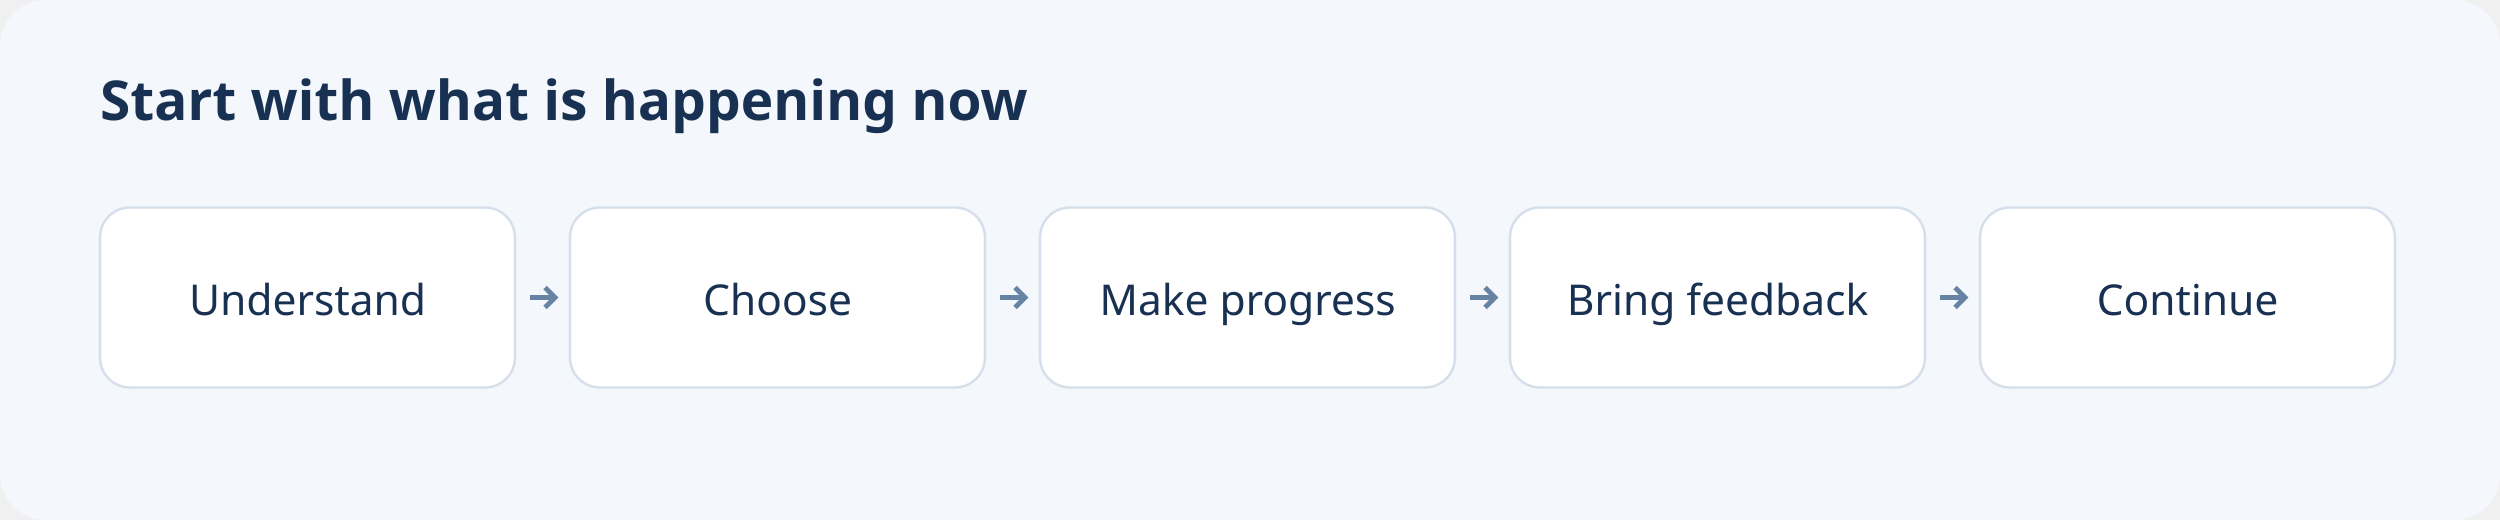
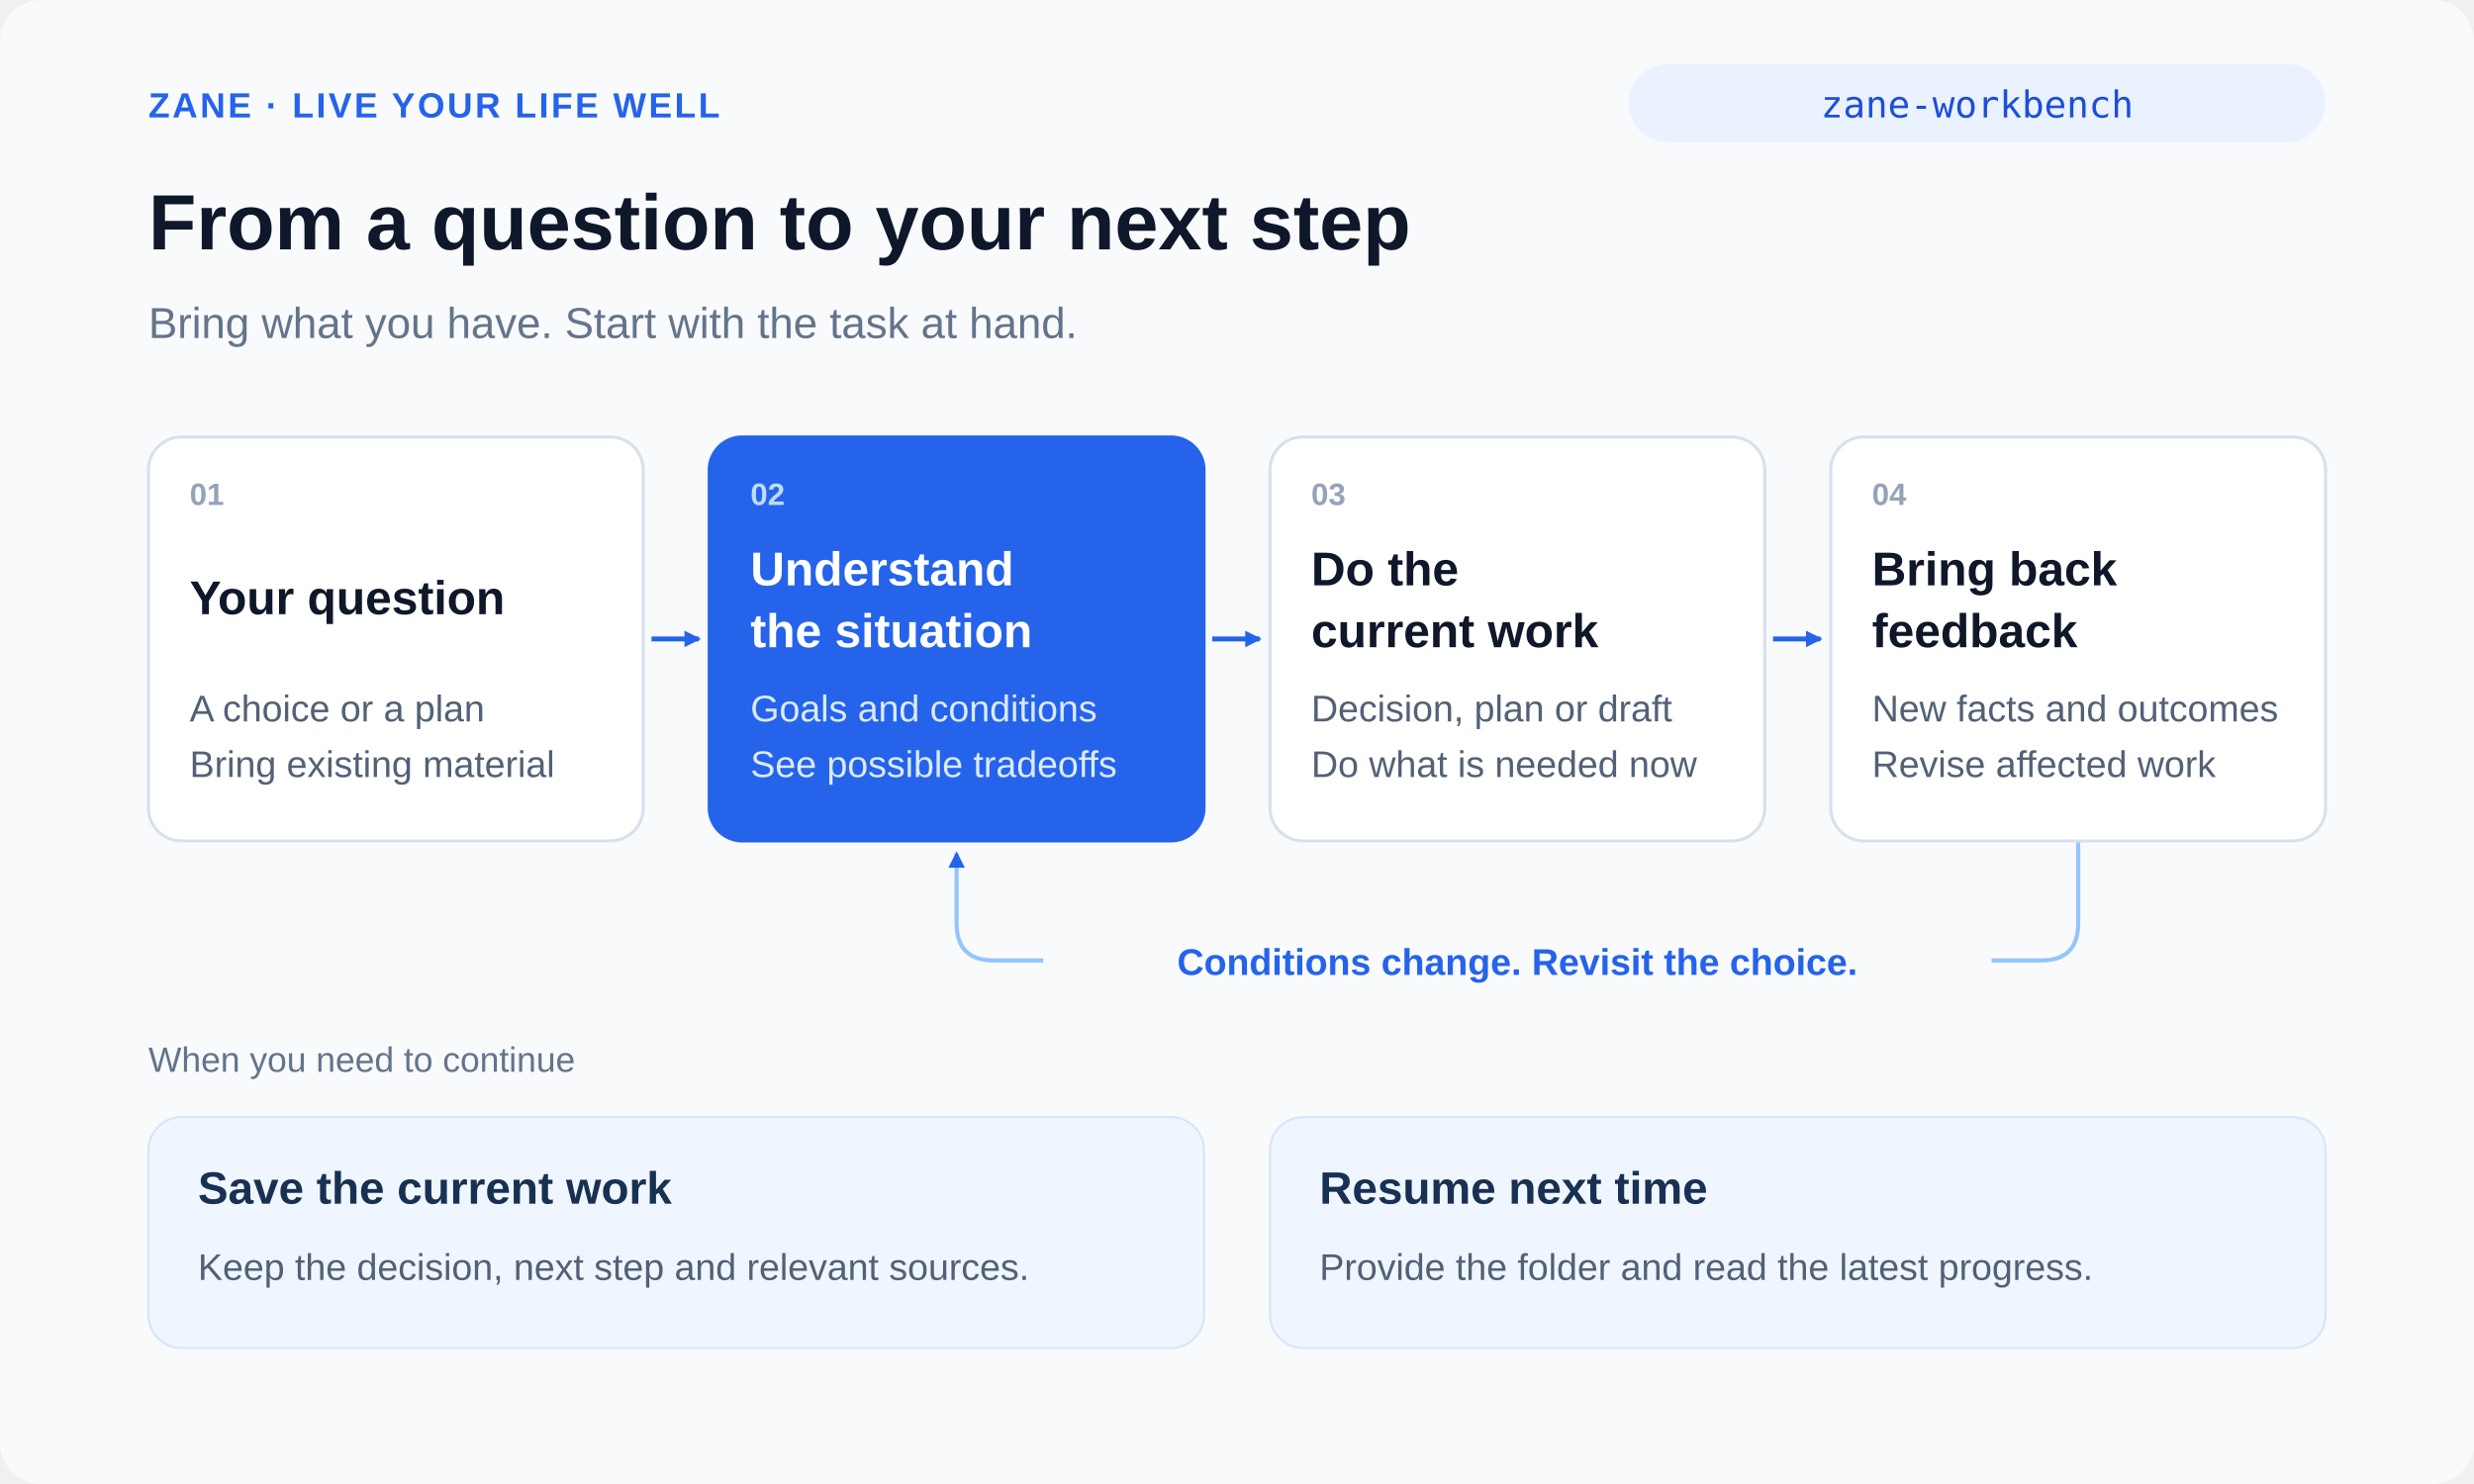
- <svg xmlns="http://www.w3.org/2000/svg" width="1000" height="208" viewBox="0 0 1000 208" role="img" aria-label="Start with what is happening now">
-   <rect width="1000" height="208" rx="18" fill="#F4F7FB" />
-   <text x="40" y="48" fill="#183153" font-family="system-ui,sans-serif" font-size="22" font-weight="600">Start with what is happening now</text>
-   <rect x="40" y="83" width="166" height="72" rx="12" fill="white" stroke="#D5DFEB" />
-   <text x="123" y="126" text-anchor="middle" fill="#183153" font-family="system-ui,sans-serif" font-size="17">Understand</text>
-   <path d="M212 119h10m-4-4 4 4-4 4" stroke="#6783A3" fill="none" stroke-width="2" />
-   <rect x="228" y="83" width="166" height="72" rx="12" fill="white" stroke="#D5DFEB" />
-   <text x="311" y="126" text-anchor="middle" fill="#183153" font-family="system-ui,sans-serif" font-size="17">Choose</text>
-   <path d="M400 119h10m-4-4 4 4-4 4" stroke="#6783A3" fill="none" stroke-width="2" />
-   <rect x="416" y="83" width="166" height="72" rx="12" fill="white" stroke="#D5DFEB" />
-   <text x="499" y="126" text-anchor="middle" fill="#183153" font-family="system-ui,sans-serif" font-size="17">Make progress</text>
-   <path d="M588 119h10m-4-4 4 4-4 4" stroke="#6783A3" fill="none" stroke-width="2" />
-   <rect x="604" y="83" width="166" height="72" rx="12" fill="white" stroke="#D5DFEB" />
-   <text x="687" y="126" text-anchor="middle" fill="#183153" font-family="system-ui,sans-serif" font-size="17">Bring feedback</text>
-   <path d="M776 119h10m-4-4 4 4-4 4" stroke="#6783A3" fill="none" stroke-width="2" />
-   <rect x="792" y="83" width="166" height="72" rx="12" fill="white" stroke="#D5DFEB" />
-   <text x="875" y="126" text-anchor="middle" fill="#183153" font-family="system-ui,sans-serif" font-size="17">Continue</text>
+ <svg xmlns="http://www.w3.org/2000/svg" viewBox="0 0 1200 720" role="img" aria-labelledby="title desc">
+   <defs>
+     <style>text{font-family:-apple-system,BlinkMacSystemFont,"Segoe UI","PingFang SC","Hiragino Sans GB","Microsoft YaHei",Arial,sans-serif}
+ .brand{font-size:17px;font-weight:700;letter-spacing:1.2px;fill:#2563eb}.entry{font-family:"SFMono-Regular",Consolas,monospace;font-size:18px;fill:#1d4ed8}
+ .title{font-size:38px;font-weight:700;fill:#0f172a}.subtitle{font-size:21px;fill:#64748b}
+ .index{font-size:15px;font-weight:600;fill:#94a3b8}.label{font-size:23px;font-weight:700;fill:#0f172a}.body{font-size:18px;fill:#526176}
+ .strong .index{fill:#bfdbfe}.strong .label{fill:#fff}.strong .body{fill:#dbeafe}
+ .loop{font-size:18px;font-weight:600;fill:#2563eb}.section{font-size:17px;fill:#64748b}.bottom-label{font-size:22px;font-weight:700;fill:#183153}.bottom-body{font-size:18px;fill:#526176}
+ </style>
+     <marker id="arrow" markerWidth="8" markerHeight="8" refX="7" refY="4" orient="auto" markerUnits="userSpaceOnUse">
+       <path d="M0 0 8 4 0 8Z" fill="#2563eb" />
+     </marker>
+   </defs>
+   <rect width="1200" height="720" rx="20" fill="#f8fafc" />
+   <path d="M316 310H339" stroke="#2563eb" stroke-width="2.4" fill="none" marker-end="url(#arrow)" />
+   <path d="M588 310H611" stroke="#2563eb" stroke-width="2.4" fill="none" marker-end="url(#arrow)" />
+   <path d="M860 310H883" stroke="#2563eb" stroke-width="2.4" fill="none" marker-end="url(#arrow)" />
+   <path d="M1008 408V448Q1008 466 990 466H482Q464 466 464 448V414" fill="none" stroke="#93c5fd" stroke-width="2" marker-end="url(#arrow)" />
+   <g class="stage">
+     <rect x="72" y="212" width="240" height="196" rx="16" fill="#fff" stroke="#d7e1ed" stroke-width="1.5" />
+     <text x="92" y="245" class="index">01</text>
+     <text x="92" y="298" class="label">Your question</text>
+     <text x="92" y="350" class="body">A choice or a plan</text>
+     <text x="92" y="377" class="body">Bring existing material</text>
+   </g>
+   <g class="strong">
+     <rect x="344" y="212" width="240" height="196" rx="16" fill="#2563eb" stroke="#2563eb" stroke-width="1.5" />
+     <text x="364" y="245" class="index">02</text>
+     <text x="364" y="284" class="label">Understand</text>
+     <text x="364" y="314" class="label">the situation</text>
+     <text x="364" y="350" class="body">Goals and conditions</text>
+     <text x="364" y="377" class="body">See possible tradeoffs</text>
+   </g>
+   <g class="stage">
+     <rect x="616" y="212" width="240" height="196" rx="16" fill="#fff" stroke="#d7e1ed" stroke-width="1.5" />
+     <text x="636" y="245" class="index">03</text>
+     <text x="636" y="284" class="label">Do the</text>
+     <text x="636" y="314" class="label">current work</text>
+     <text x="636" y="350" class="body">Decision, plan or draft</text>
+     <text x="636" y="377" class="body">Do what is needed now</text>
+   </g>
+   <g class="stage">
+     <rect x="888" y="212" width="240" height="196" rx="16" fill="#fff" stroke="#d7e1ed" stroke-width="1.5" />
+     <text x="908" y="245" class="index">04</text>
+     <text x="908" y="284" class="label">Bring back</text>
+     <text x="908" y="314" class="label">feedback</text>
+     <text x="908" y="350" class="body">New facts and outcomes</text>
+     <text x="908" y="377" class="body">Revise affected work</text>
+   </g>
+   <rect x="506" y="451" width="460" height="30" rx="10" fill="#f8fafc" />
+   <text x="736" y="473" class="loop" text-anchor="middle">Conditions change. Revisit the choice.</text>
+   <text x="72" y="520" class="section">When you need to continue</text>
+   <rect x="72" y="542" width="512" height="112" rx="16" fill="#eff6ff" stroke="#d5e5fa" />
+   <text x="96" y="584" class="bottom-label">Save the current work</text>
+   <text x="96" y="621" class="bottom-body">Keep the decision, next step and relevant sources.</text>
+   <rect x="616" y="542" width="512" height="112" rx="16" fill="#eff6ff" stroke="#d5e5fa" />
+   <text x="640" y="584" class="bottom-label">Resume next time</text>
+   <text x="640" y="621" class="bottom-body">Provide the folder and read the latest progress.</text>
+   <text x="72" y="57" class="brand">ZANE · LIVE YOUR LIFE WELL</text>
+   <rect x="790" y="31" width="338" height="38" rx="19" fill="#eaf2ff" />
+   <text x="959" y="57" class="entry" text-anchor="middle">zane-workbench</text>
+   <text x="72" y="121" class="title">From a question to your next step</text>
+   <text x="72" y="164" class="subtitle">Bring what you have. Start with the task at hand.</text>
</svg>
